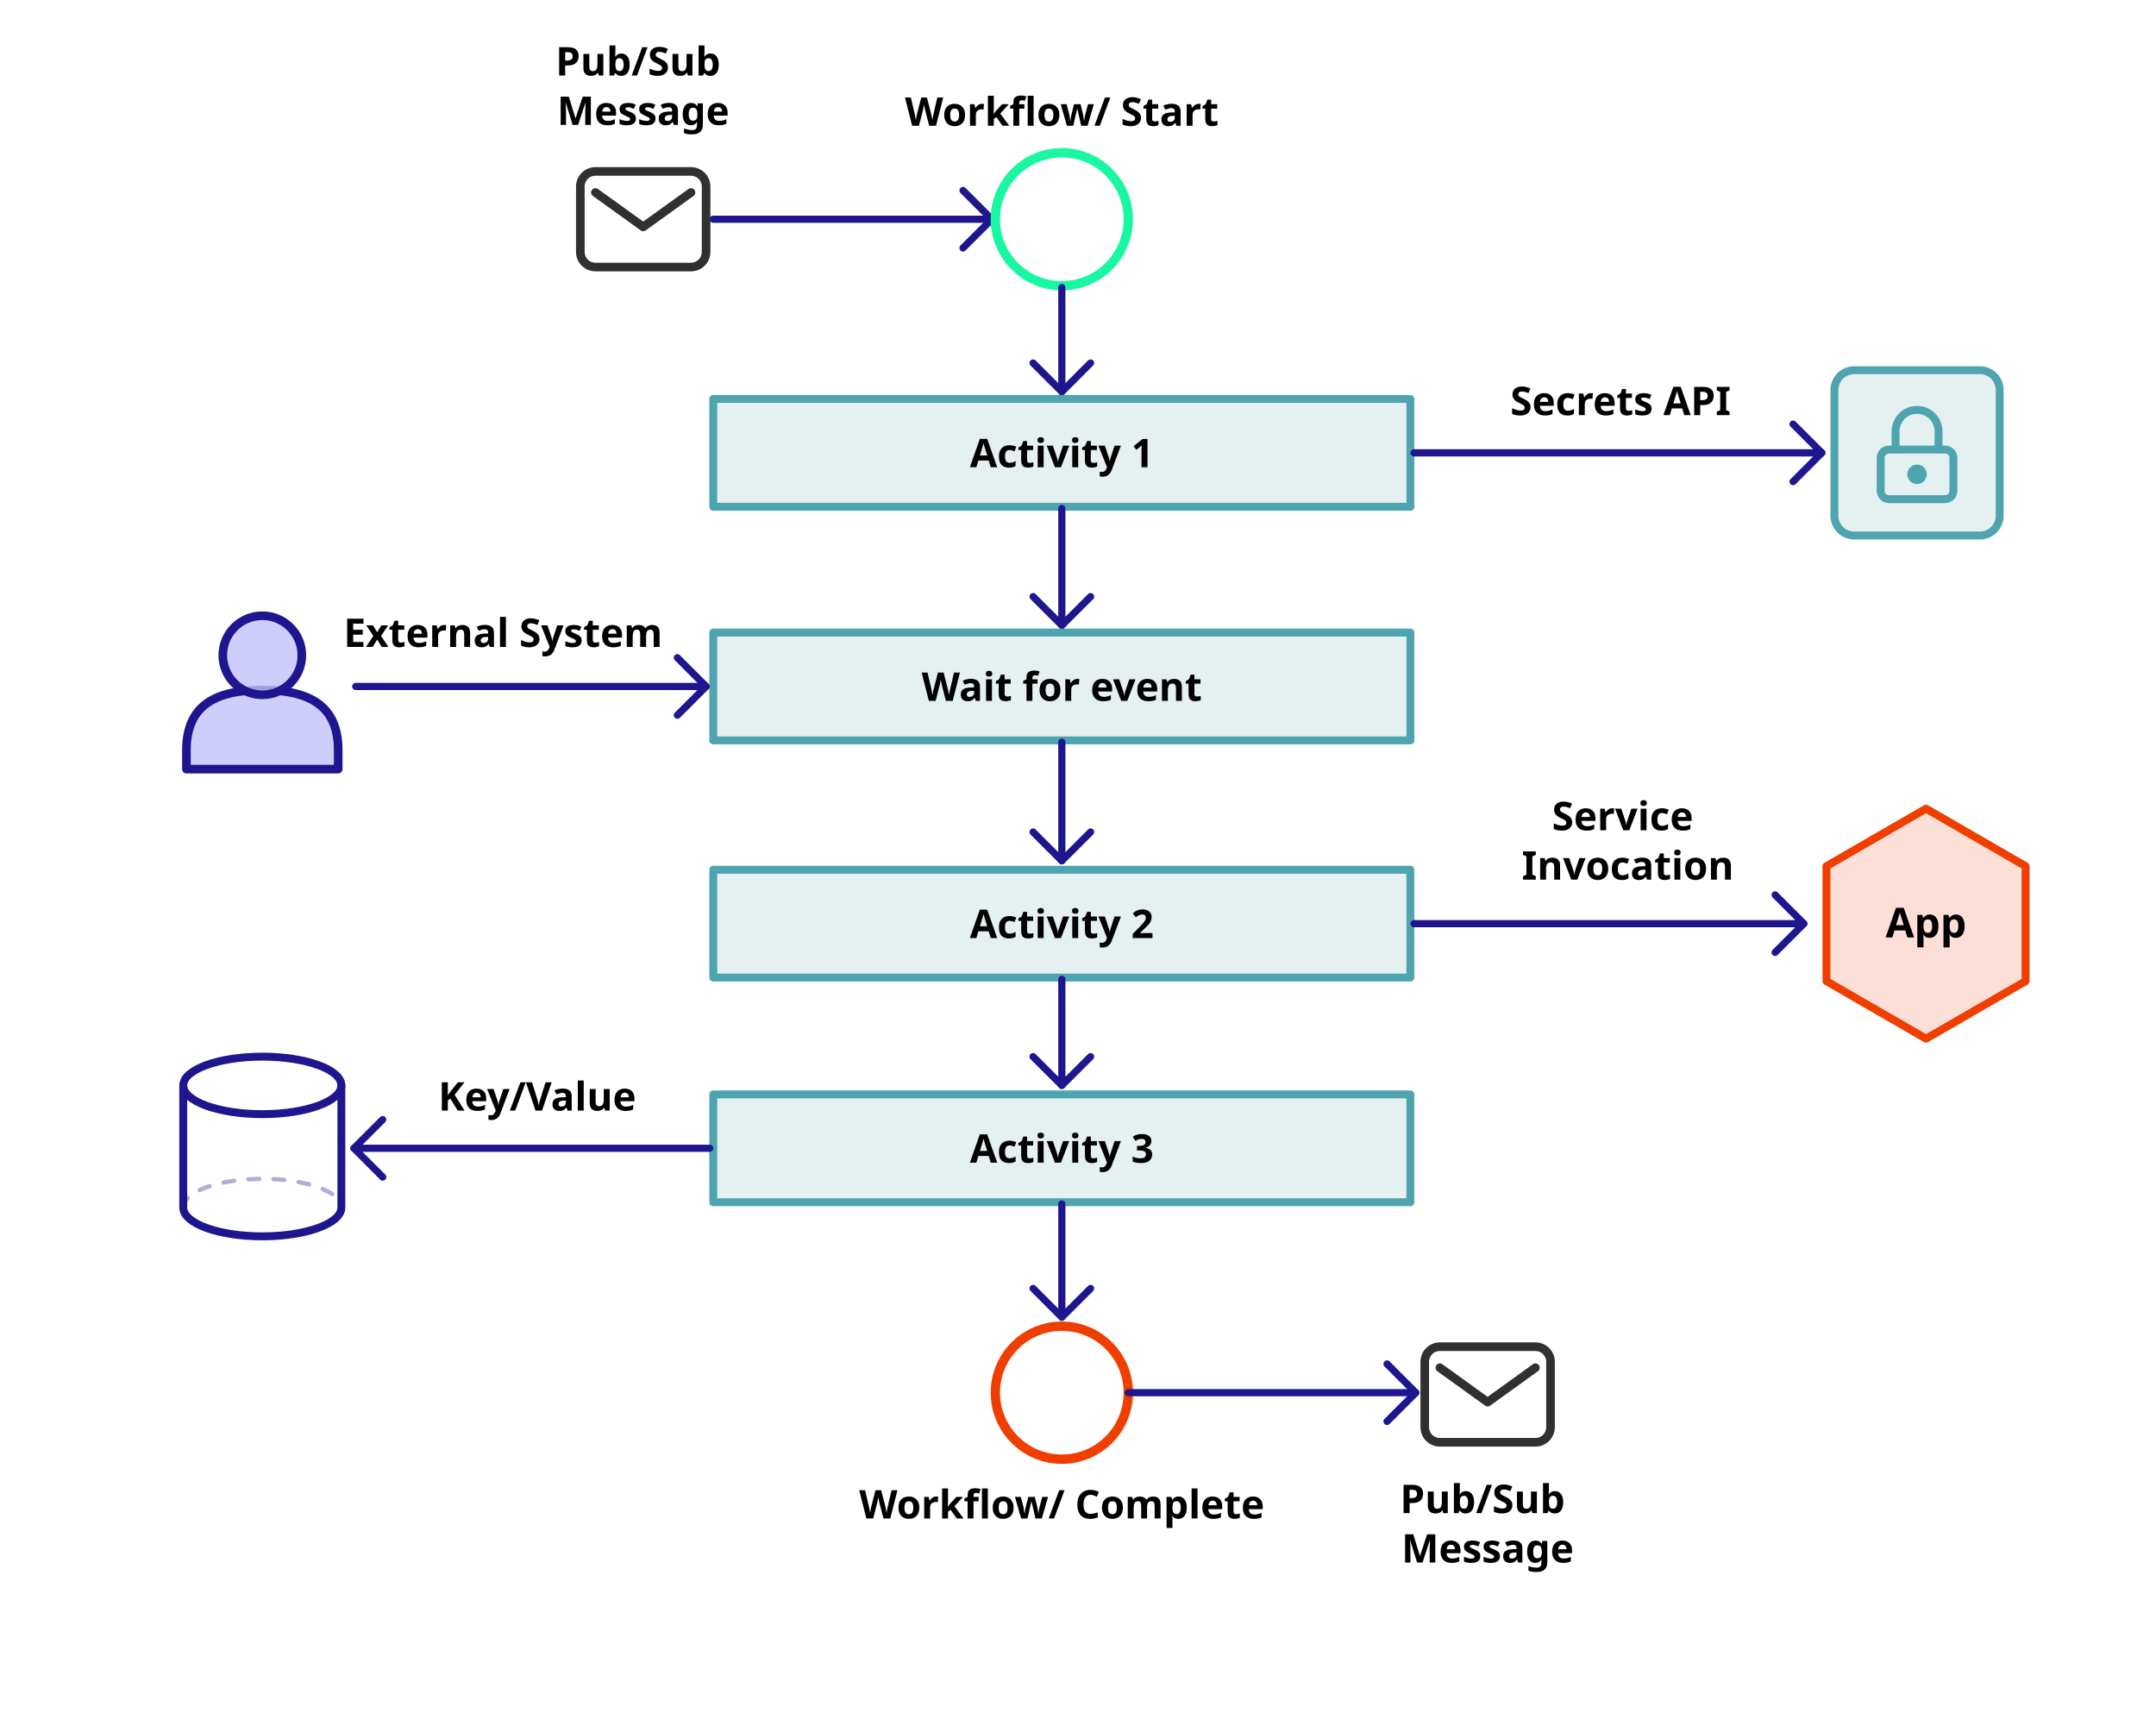
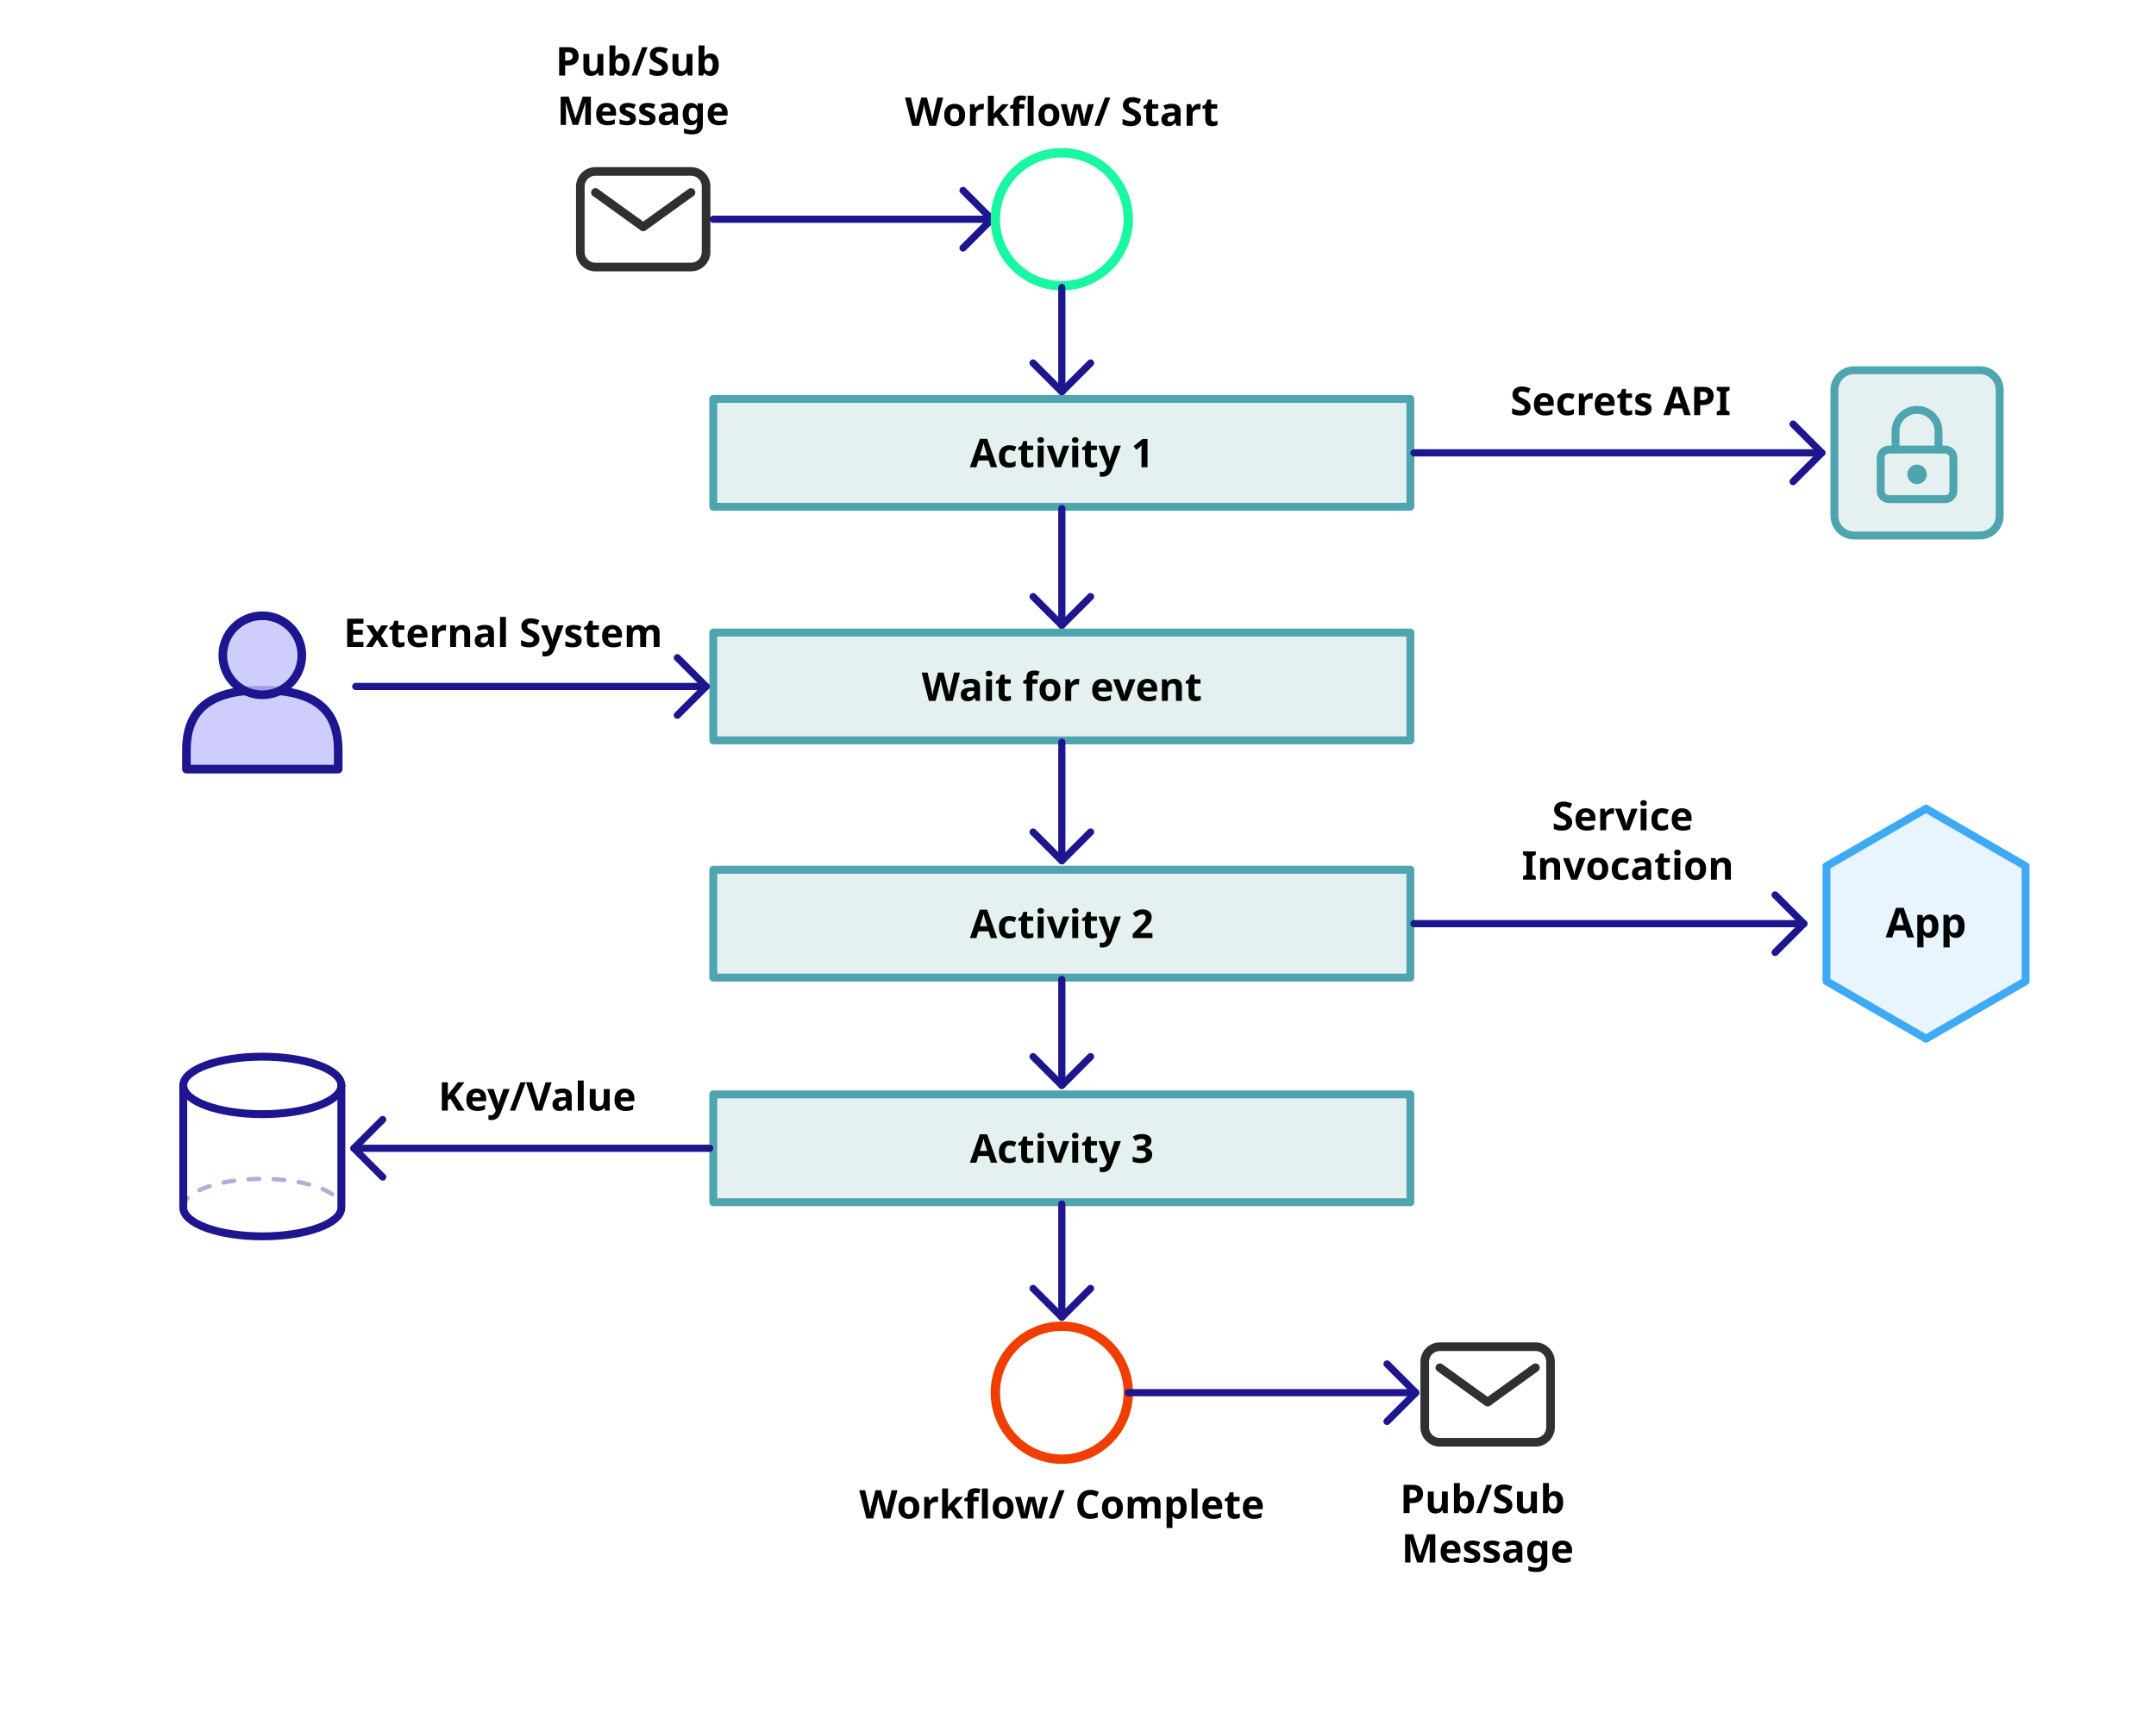
<svg xmlns="http://www.w3.org/2000/svg" width="600" height="480" viewBox="0 0 600 480" font-family="&quot;Noto Sans&quot;, Arial, Helvetica, sans-serif">
  <g aria-hidden="true" stroke-linecap="round" stroke-linejoin="round">
    <g>
      <g opacity="1">
        <rect x="161.5" y="47.7" width="35" height="26.6" rx="4.2" fill="none" stroke="#303030" stroke-width="2.4" />
        <polyline points="165.7 53.552 179 63.128 192.3 53.552" fill="none" stroke="#303030" stroke-width="2.4" />
        <text x="179" y="21" text-anchor="middle" font-size="11" font-weight="600" fill="#000000">
          <tspan x="179" dy="0">Pub/Sub</tspan>
          <tspan x="179" dy="13.75">Message</tspan>
        </text>
      </g>
      <g stroke="#1D168E" stroke-width="2" fill="none" opacity="1">
        <line x1="198.5" y1="61" x2="276" y2="61" />
        <polyline points="-8,-8 0,0 -8,8" opacity="1" transform="translate(276,61) rotate(0)" />
      </g>
      <g opacity="1">
        <circle cx="295.5" cy="61" r="18.5" fill="none" stroke="#1AF7A2" stroke-width="2.6" />
        <text x="295.5" y="35" text-anchor="middle" font-size="11" font-weight="600" fill="#000000">
          <tspan x="295.5" dy="0">Workflow/ Start</tspan>
        </text>
      </g>
      <g stroke="#1D168E" stroke-width="2" fill="none" opacity="1">
        <line x1="295.5" y1="80" x2="295.5" y2="109" />
        <polyline points="-8,-8 0,0 -8,8" opacity="1" transform="translate(295.5,109) rotate(90)" />
      </g>
      <g opacity="1">
        <rect x="198.5" y="111" width="194" height="30" fill="#D3E6E6" fill-opacity="0.6" stroke="#4EA4AF" stroke-width="2.2" />
        <text x="295.5" y="130" text-anchor="middle" font-size="11" font-weight="600" fill="#000000">
          <tspan x="295.5" dy="0">Activity 1</tspan>
        </text>
      </g>
      <g stroke="#1D168E" stroke-width="2" fill="none" opacity="1">
        <line x1="393.5" y1="126" x2="507" y2="126" />
        <polyline points="-8,-8 0,0 -8,8" opacity="1" transform="translate(507,126) rotate(0)" />
      </g>
      <text x="451" y="115.5" text-anchor="middle" font-size="11" font-weight="600" fill="#000000" opacity="1">
        <tspan x="451" dy="0">Secrets API</tspan>
      </text>
      <g stroke="#4EA4AF" stroke-width="2.2" opacity="1">
        <rect x="510.5" y="103" width="46" height="46" rx="5.52" fill="#D3E6E6" fill-opacity="0.6" />
        <path d="M527.52 125.08V120.02A5.98 5.98 0 0 1 539.48 120.02V125.08" fill="none" />
        <rect x="523.38" y="125.08" width="20.24" height="13.8" rx="2.3" fill="none" />
        <circle cx="533.5" cy="131.98" r="1.61" fill="#4EA4AF" />
      </g>
      <g stroke="#1D168E" stroke-width="2" fill="none" opacity="1">
        <line x1="295.5" y1="141.5" x2="295.5" y2="174" />
        <polyline points="-8,-8 0,0 -8,8" opacity="1" transform="translate(295.5,174) rotate(90)" />
      </g>
      <g opacity="1">
        <rect x="198.5" y="176" width="194" height="30" fill="#D3E6E6" fill-opacity="0.6" stroke="#4EA4AF" stroke-width="2.2" />
        <text x="295.5" y="195" text-anchor="middle" font-size="11" font-weight="600" fill="#000000">
          <tspan x="295.5" dy="0">Wait for event</tspan>
        </text>
      </g>
      <g fill="#C2C0FB" fill-opacity="0.8" stroke="#1D168E" stroke-width="2.4" opacity="1">
        <path d="M51.88 214V208.72C51.88 196.4 59.8 192 73 192C86.2 192 94.12 196.4 94.12 208.72V214Z" />
        <circle cx="73" cy="182.32" r="11" />
      </g>
      <g stroke="#1D168E" stroke-width="2" fill="none" opacity="1">
        <line x1="99" y1="191" x2="196.5" y2="191" />
        <polyline points="-8,-8 0,0 -8,8" opacity="1" transform="translate(196.5,191) rotate(0)" />
      </g>
      <text x="140" y="180" text-anchor="middle" font-size="11" font-weight="600" fill="#000000" opacity="1">
        <tspan x="140" dy="0">External System</tspan>
      </text>
      <g stroke="#1D168E" stroke-width="2" fill="none" opacity="1">
        <line x1="295.5" y1="206.5" x2="295.5" y2="239.5" />
        <polyline points="-8,-8 0,0 -8,8" opacity="1" transform="translate(295.5,239.5) rotate(90)" />
      </g>
      <g opacity="1">
        <rect x="198.5" y="242" width="194" height="30" fill="#D3E6E6" fill-opacity="0.6" stroke="#4EA4AF" stroke-width="2.2" />
        <text x="295.5" y="261" text-anchor="middle" font-size="11" font-weight="600" fill="#000000">
          <tspan x="295.5" dy="0">Activity 2</tspan>
        </text>
      </g>
      <g stroke="#1D168E" stroke-width="2" fill="none" opacity="1">
        <line x1="393.5" y1="257" x2="502" y2="257" />
        <polyline points="-8,-8 0,0 -8,8" opacity="1" transform="translate(502,257) rotate(0)" />
      </g>
      <text x="453" y="231" text-anchor="middle" font-size="11" font-weight="600" fill="#000000" opacity="1">
        <tspan x="453" dy="0">Service</tspan>
        <tspan x="453" dy="13.75">Invocation</tspan>
      </text>
      <g opacity="1">
-         <polygon points="536.00,225.00 563.71,241.00 563.71,273.00 536.00,289.00 508.29,273.00 508.29,241.00" fill="#FACCBE" fill-opacity="0.6" stroke="#F03E00" stroke-width="2.2" />
+         <polygon points="536.00,225.00 563.71,241.00 563.71,273.00 536.00,289.00 508.29,273.00 508.29,241.00" fill="#D8ECFD" fill-opacity="0.6" stroke="#3EA9F5" stroke-width="2.2" />
        <text x="536" y="260.84" text-anchor="middle" font-size="11.5" font-weight="600" fill="#000000">
          <tspan x="536" dy="0">App</tspan>
        </text>
      </g>
      <g stroke="#1D168E" stroke-width="2" fill="none" opacity="1">
        <line x1="295.5" y1="272.5" x2="295.5" y2="302" />
        <polyline points="-8,-8 0,0 -8,8" opacity="1" transform="translate(295.5,302) rotate(90)" />
      </g>
      <g opacity="1">
        <rect x="198.5" y="304.5" width="194" height="30" fill="#D3E6E6" fill-opacity="0.6" stroke="#4EA4AF" stroke-width="2.2" />
        <text x="295.5" y="323.5" text-anchor="middle" font-size="11" font-weight="600" fill="#000000">
          <tspan x="295.5" dy="0">Activity 3</tspan>
        </text>
      </g>
      <g stroke="#1D168E" stroke-width="2" fill="none" opacity="1">
        <line x1="197.5" y1="319.5" x2="98.5" y2="319.5" />
        <polyline points="-8,-8 0,0 -8,8" opacity="1" transform="translate(98.5,319.5) rotate(180)" />
      </g>
      <text x="149.5" y="309" text-anchor="middle" font-size="11" font-weight="600" fill="#000000" opacity="1">
        <tspan x="149.5" dy="0">Key/Value</tspan>
      </text>
      <g fill="none" stroke="#1D168E" stroke-width="2.2" opacity="1">
        <ellipse cx="73" cy="302" rx="22" ry="8" />
        <path d="M51 302V336A22 8 0 0 0 95 336V302" />
        <path d="M51 336A22 8 0 0 1 95 336" stroke-width="1.2" stroke-opacity="0.35" stroke-dasharray="3 4" />
      </g>
      <g stroke="#1D168E" stroke-width="2" fill="none" opacity="1">
        <line x1="295.5" y1="335" x2="295.5" y2="366.5" />
        <polyline points="-8,-8 0,0 -8,8" opacity="1" transform="translate(295.5,366.5) rotate(90)" />
      </g>
      <g opacity="1">
        <circle cx="295.5" cy="387.5" r="18.5" fill="none" stroke="#F03E00" stroke-width="2.6" />
        <text x="295.5" y="422.5" text-anchor="middle" font-size="11" font-weight="600" fill="#000000">
          <tspan x="295.5" dy="0">Workflow/ Complete</tspan>
        </text>
      </g>
      <g stroke="#1D168E" stroke-width="2" fill="none" opacity="1">
        <line x1="314" y1="387.5" x2="394" y2="387.5" />
        <polyline points="-8,-8 0,0 -8,8" opacity="1" transform="translate(394,387.5) rotate(0)" />
      </g>
      <g opacity="1">
        <rect x="396.5" y="374.7" width="35" height="26.6" rx="4.2" fill="none" stroke="#303030" stroke-width="2.4" />
        <polyline points="400.7 380.552 414 390.128 427.3 380.552" fill="none" stroke="#303030" stroke-width="2.4" />
        <text x="414" y="421" text-anchor="middle" font-size="11" font-weight="600" fill="#000000">
          <tspan x="414" dy="0">Pub/Sub</tspan>
          <tspan x="414" dy="13.75">Message</tspan>
        </text>
      </g>
    </g>
  </g>
</svg>
